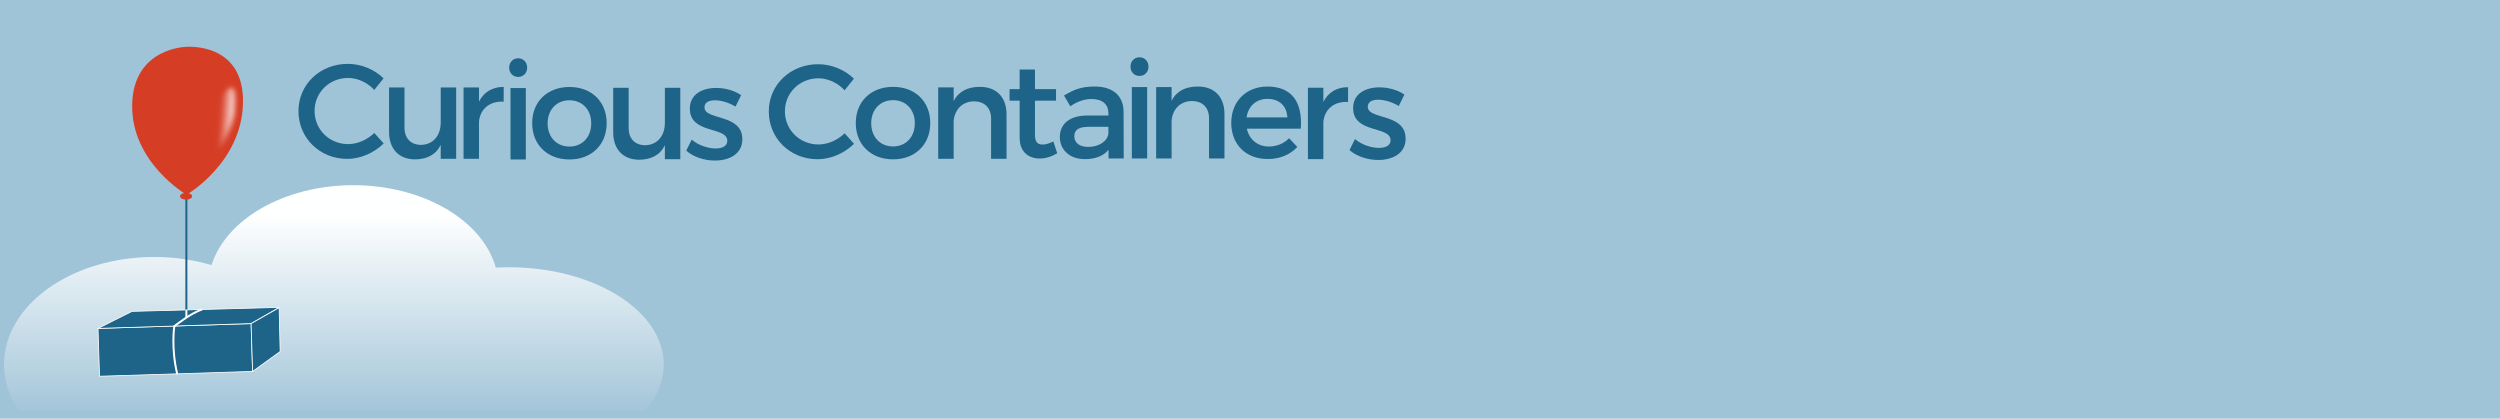
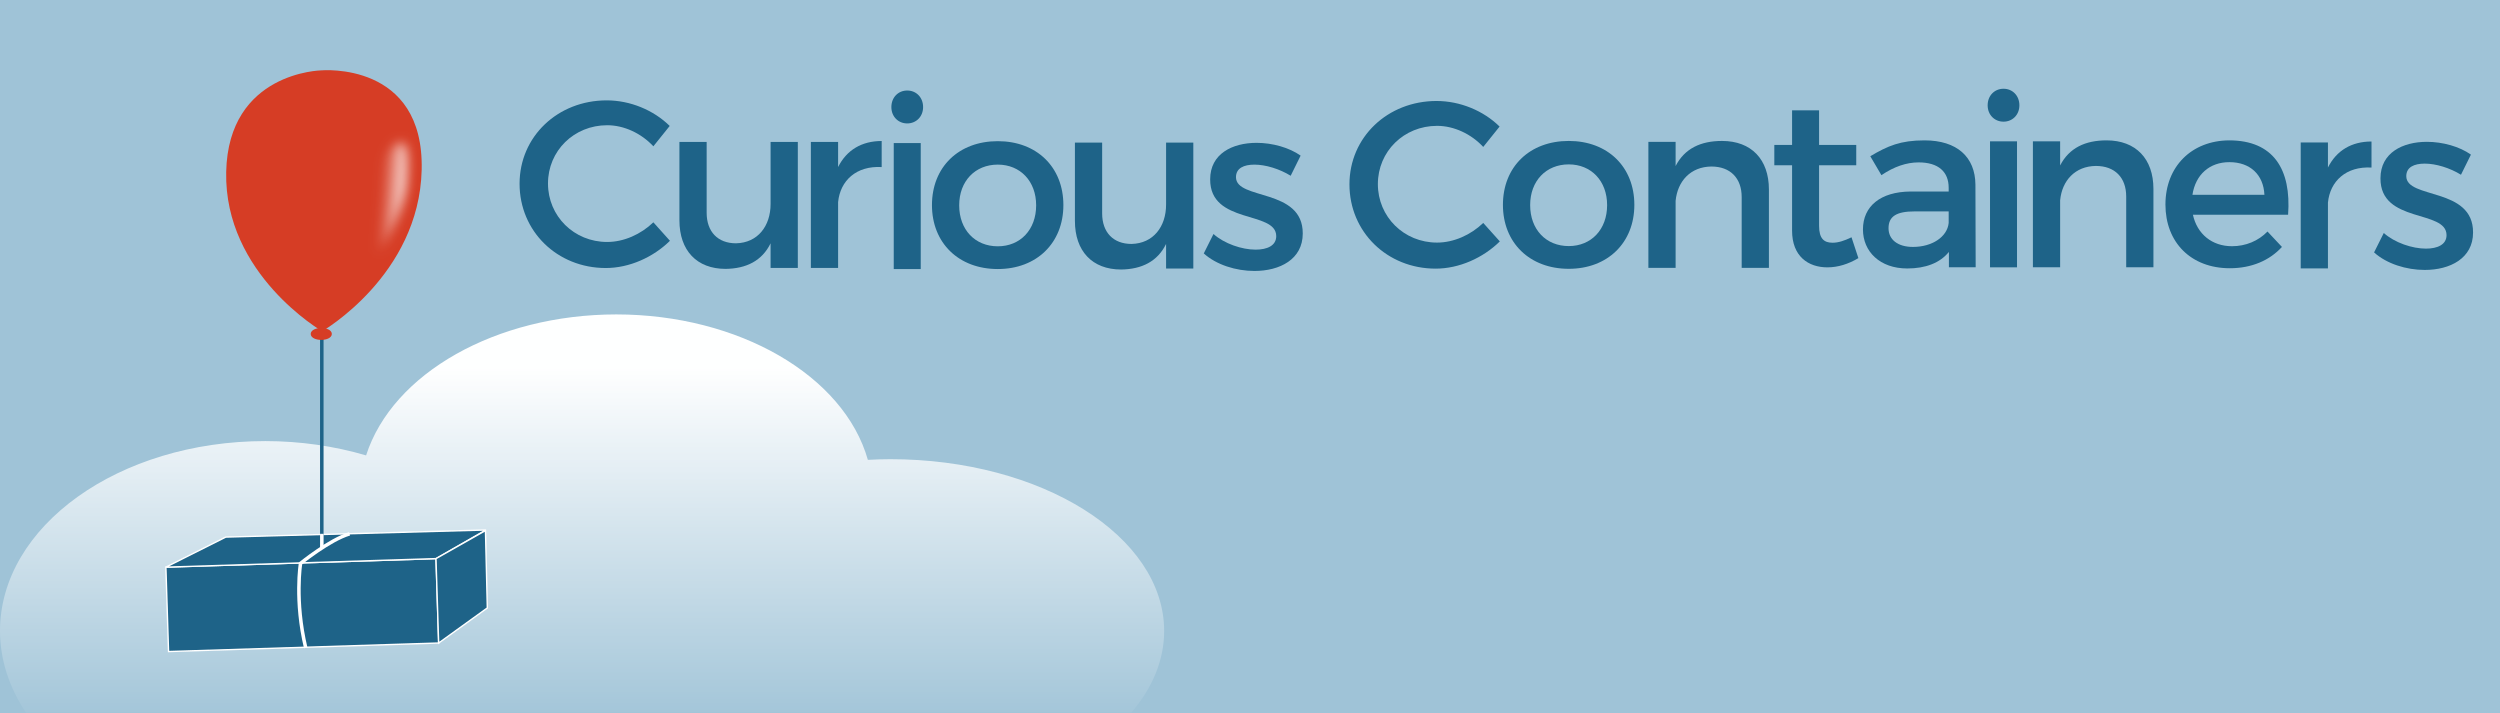
- <svg xmlns="http://www.w3.org/2000/svg" version="1.1" viewBox="0 0 3134.061 524.749">
+ <svg xmlns="http://www.w3.org/2000/svg" version="1.1" viewBox="0 0 1776.25 506.249">
  <defs>
-     <linearGradient id="a" x1="330" x2="347.53" y1="203.73" y2="203.73" gradientTransform="matrix(-.93866 -.060578 -.062065 .91617 754.87 228.01)" gradientUnits="userSpaceOnUse">
+     <linearGradient id="a" y2="203.73" gradientUnits="userSpaceOnUse" x2="347.53" gradientTransform="matrix(-.93866 -.060578 -.062065 .91617 754.87 228.01)" y1="203.73" x1="330">
      <stop stop-color="#fff" offset="0" />
      <stop stop-color="#fff" stop-opacity="0" offset="1" />
    </linearGradient>
-     <filter id="c" x="-.361" y="-.11" width="1.722" height="1.219" color-interpolation-filters="sRGB">
+     <filter id="c" style="color-interpolation-filters:sRGB" height="1.219" width="1.722" y="-.11" x="-.361">
      <feGaussianBlur stdDeviation="3.635" />
    </filter>
-     <linearGradient id="b" x1="295" x2="295" y1="672.36" y2="772.36" gradientTransform="matrix(2.4328,0,0,2.5714,-207.75,-1205.9)" gradientUnits="userSpaceOnUse">
+     <linearGradient id="b" y2="772.36" gradientUnits="userSpaceOnUse" x2="295" gradientTransform="matrix(2.4328 0 0 2.5714 -207.75 -1205.9)" y1="672.36" x1="295">
      <stop stop-color="#fff" offset="0" />
      <stop stop-color="#fff" stop-opacity="0" offset="1" />
    </linearGradient>
  </defs>
-   <g transform="translate(-140 -252.36)">
-     <rect x="150" y="262.36" width="3114.1" height="504.75" fill="#9ec3d7" opacity=".99" stroke="#9ec3d7" stroke-width="20" />
-     <path d="m582.9 484.5a182.46 128.57 0 0 0 -177.79 100.18 188.54 135 0 0 0 -71.572 -10.175 188.54 135 0 0 0 -188.54 135 188.54 135 0 0 0 18.398 57.857h785.46a194.62 122.14 0 0 0 23.28 -57.86 194.62 122.14 0 0 0 -194.62 -122.14 194.62 122.14 0 0 0 -15.9 0.47 182.46 128.57 0 0 0 -178.72 -103.33z" fill="url(#b)" opacity=".99" />
-     <path d="m373.89 496.47s-69.701-40.406-68.185-113.14c1.483-71.2 67.68-72.226 67.68-72.226s73.068-6.57 71.216 70.711c-1.797 74.974-70.711 114.65-70.711 114.65z" fill="#d63d25" fill-rule="evenodd" />
-     <rect transform="rotate(-1.8088)" x="241.77" y="672.03" width="192" height="60" fill="#1e6388" stroke="#fff" />
-     <path d="m305.41 642.71 184.73-5.033-35.376 20.327-191.9 6.06z" fill="#1e6388" stroke="#fff" />
-     <path d="m373.64 500v149.5" fill="none" stroke="#1e6388" stroke-width="2.5" />
-     <path d="m454.77 658.01 35.149-19.919 1.322 54.959-34.577 24.93z" fill="#1e6388" stroke="#fff" />
-     <path d="m393.38 640.39c-14.154 4.202-34.843 20.987-34.843 20.987s-4.325 26.476 3.675 60.054" fill="none" stroke="#fff" stroke-width="2.5" />
-     <ellipse cx="373.26" cy="498.38" rx="6.268" ry="2.985" fill="#d63d25" stroke="#d63d25" stroke-width="2.5" />
-     <path d="m416.02 393.62c1.637 18.821-9.044 48.137-4.502 48.43 4.543 0.293 21.191-32.056 22.467-50.904 1.277-18.848 0.645-28.462-3.897-28.755-4.543-0.293-15.9 10.169-14.068 31.229z" fill="url(#a)" filter="url(#c)" opacity=".853" />
-     <path d="m373.66 640.39v9.503" fill="none" stroke="#fff" stroke-width="2.5" />
+   <g transform="translate(-145 -261.11)">
+     <g>
+       <rect opacity="0.99" height="500" width="1770" stroke="#9ec3d7" y="262.36" x="150" stroke-width="20" fill="#9ec3d7" />
+       <path opacity="0.99" d="m582.9 484.5a182.46 128.57 0 0 0 -177.79 100.18 188.54 135 0 0 0 -71.572 -10.175 188.54 135 0 0 0 -188.54 135 188.54 135 0 0 0 18.398 57.857h785.46a194.62 122.14 0 0 0 23.28 -57.86 194.62 122.14 0 0 0 -194.62 -122.14 194.62 122.14 0 0 0 -15.9 0.47 182.46 128.57 0 0 0 -178.72 -103.33z" fill="url(#b)" />
+       <path d="m373.89 496.47s-69.701-40.406-68.185-113.14c1.483-71.2 67.68-72.226 67.68-72.226s73.068-6.57 71.216 70.711c-1.797 74.974-70.711 114.65-70.711 114.65z" fill-rule="evenodd" fill="#d63d25" />
+       <rect transform="rotate(-1.8088)" height="60" width="192" stroke="#fff" y="672.03" x="241.77" fill="#1e6388" />
+       <path d="m305.41 642.71 184.73-5.033-35.376 20.327-191.9 6.06z" stroke="#fff" fill="#1e6388" />
+     </g>
+     <g>
+       <path d="m373.64 500v149.5" stroke="#1e6388" stroke-width="2.5" fill="none" />
+       <path d="m454.77 658.01 35.149-19.919 1.322 54.959-34.577 24.93z" stroke="#fff" fill="#1e6388" />
+       <path d="m393.38 640.39c-14.154 4.202-34.843 20.987-34.843 20.987s-4.325 26.476 3.675 60.054" stroke="#fff" stroke-width="2.5" fill="none" />
+       <ellipse rx="6.268" ry="2.985" stroke="#d63d25" cy="498.38" cx="373.26" stroke-width="2.5" fill="#d63d25" />
+     </g>
+     <path opacity=".853" d="m416.02 393.62c1.637 18.821-9.044 48.137-4.502 48.43 4.543 0.293 21.191-32.056 22.467-50.904 1.277-18.848 0.645-28.462-3.897-28.755-4.543-0.293-15.9 10.169-14.068 31.229z" filter="url(#c)" fill="url(#a)" />
+     <path d="m373.66 640.39v9.503" stroke="#fff" stroke-width="2.5" fill="none" />
    <g fill="#1e6388">
-       <path d="m576.07 332.42c-34.827 0-61.914 25.741-61.914 59.222 0 33.817 26.751 59.895 61.241 59.895 16.656 0 33.649-7.571 45.594-19.348l-11.777-13.123c-8.917 8.581-21.031 13.964-32.808 13.964-23.554 0-42.061-18.339-42.061-41.556 0-23.218 18.507-41.388 42.061-41.388 11.945 0 24.227 5.72 32.808 14.974l11.609-14.469c-11.44-11.27-28.1-18.17-44.75-18.17z" />
-       <path d="m711.85 361.97h-19.348v44.08c0 15.647-9.085 27.592-24.564 27.929-12.955 0-20.862-8.244-20.862-21.704v-50.305h-19.348v55.689c0 21.367 12.282 34.49 32.808 34.49 14.637-0.168 25.91-5.72 31.966-18.17v17.497h19.348z" />
-       <path d="m740.47 361.97h-19.348v89.506h19.348v-46.772c1.514-15.31 12.955-25.91 30.957-24.9v-18.507c-14.133 0-24.9 6.393-30.957 18.507z" />
-       <path d="m789.59 325.42c-6.393 0-11.272 4.879-11.272 11.777 0 6.73 4.879 11.609 11.272 11.609 6.393 0 11.272-4.879 11.272-11.609 0-6.898-4.879-11.777-11.272-11.777zm9.59 126.86v-89.506h-19.18v89.506z" />
-       <path d="m853.93 361.41c-27.76 0-46.772 18.339-46.772 45.426 0 26.919 19.012 45.426 46.772 45.426 27.592 0 46.604-18.507 46.604-45.426 0-27.087-19.012-45.426-46.604-45.426zm0 16.656c15.983 0 27.256 11.777 27.256 28.938 0 17.329-11.272 29.106-27.256 29.106-16.151 0-27.424-11.777-27.424-29.106 0-17.161 11.272-28.938 27.424-28.938z" />
-       <path d="m992.85 362.42h-19.348v44.08c0 15.647-9.085 27.592-24.564 27.929-12.955 0-20.862-8.244-20.862-21.704v-50.305h-19.348v55.689c0 21.367 12.282 34.49 32.808 34.49 14.637-0.168 25.91-5.72 31.966-18.17v17.497h19.348z" />
-       <path d="m1037.8 362.6c-17.161 0-32.976 7.739-32.976 25.91-0.168 32.303 46.94 22.04 46.94 40.379 0 6.73-6.393 9.59-14.637 9.59-9.758 0-22.208-4.206-29.948-11.104l-6.898 13.796c8.917 8.076 22.881 12.45 36.004 12.45 18.002 0 34.322-8.244 34.322-26.583 0.168-32.471-47.445-23.554-47.445-40.042 0-6.393 5.552-8.917 13.123-8.917 7.907 0 17.834 3.028 25.741 7.907l7.066-14.301c-8.076-5.72-20.021-9.085-31.294-9.085z" />
-       <path d="m1165.7 332.86c-34.827 0-61.914 25.741-61.914 59.222 0 33.817 26.751 59.895 61.241 59.895 16.656 0 33.649-7.571 45.594-19.348l-11.777-13.123c-8.917 8.581-21.03 13.964-32.808 13.964-23.554 0-42.061-18.339-42.061-41.556 0-23.218 18.507-41.388 42.061-41.388 11.945 0 24.227 5.72 32.808 14.974l11.609-14.469c-11.441-11.272-28.097-18.17-44.753-18.17z" />
-       <path d="m1259.6 361.25c-27.76 0-46.772 18.339-46.772 45.426 0 26.919 19.012 45.426 46.772 45.426 27.592 0 46.604-18.507 46.604-45.426 0-27.087-19.012-45.426-46.604-45.426zm0 16.656c15.983 0 27.256 11.777 27.256 28.938 0 17.329-11.272 29.106-27.256 29.106-16.151 0-27.424-11.777-27.424-29.106 0-17.161 11.272-28.938 27.424-28.938z" />
-       <path d="m1368.5 361.25c-15.142 0-26.583 5.384-32.976 17.834v-17.161h-19.348v89.506h19.348v-47.613c1.346-13.964 10.599-24.227 25.405-24.395 13.46 0 21.535 8.244 21.535 21.704v50.305h19.348v-55.689c0-21.367-12.45-34.49-33.312-34.49z" />
-       <path d="m1460.5 429.7c-5.216 2.524-9.422 3.87-13.46 3.87-6.057 0-9.59-2.86-9.59-12.114v-42.902h26.414v-14.469h-26.414v-24.564h-19.18v24.564h-12.618v14.469h12.618v46.435c0 18.339 11.609 26.078 25.068 26.078 7.571 0 14.974-2.355 22.04-6.561l-4.879-14.806z" />
-       <path d="m1529.7 451.02h19.012l-0.168-58.717c-0.168-19.685-13.123-31.462-36.172-31.462-16.993 0-26.078 3.87-38.528 11.272l7.907 13.46c8.917-6.057 17.834-9.085 26.414-9.085 14.133 0 21.367 6.73 21.367 18.002v2.692h-27.087c-21.535 0.168-33.817 10.599-33.817 26.919 0 15.815 12.114 27.76 31.462 27.76 12.955 0 23.218-3.87 29.611-11.777v10.936zm-25.573-14.469c-10.768 0-17.329-5.216-17.329-13.291 0-8.581 5.889-11.945 18.507-11.945h24.227v8.244c-1.01 9.758-11.609 16.993-25.405 16.993z" />
-       <path d="m1568.5 324.17c-6.393 0-11.272 4.879-11.272 11.777 0 6.73 4.879 11.609 11.272 11.609 6.393 0 11.272-4.879 11.272-11.609 0-6.898-4.879-11.777-11.272-11.777zm9.59 126.86v-89.506h-19.18v89.506z" />
-       <path d="m1641.7 360.84c-15.142 0-26.583 5.384-32.976 17.834v-17.161h-19.348v89.506h19.348v-47.613c1.346-13.964 10.599-24.227 25.405-24.395 13.46 0 21.535 8.244 21.535 21.704v50.305h19.348v-55.689c0-21.367-12.45-34.49-33.312-34.49z" />
-       <path d="m1728.8 360.84c-26.583 0.168-45.258 18.507-45.258 45.594 0 26.919 18.17 45.258 45.762 45.258 15.478 0 28.265-5.552 37.014-15.142l-10.263-10.936c-6.561 6.73-15.478 10.431-25.237 10.431-14.132 0-24.732-8.581-27.76-22.377h67.634c2.355-32.303-10.431-52.829-41.893-52.829zm-26.078 38.696c2.187-14.301 12.114-23.218 26.246-23.218 14.637 0 24.227 8.749 24.9 23.218z" />
-       <path d="m1799 362.32h-19.348v89.506h19.348v-46.772c1.514-15.31 12.955-25.91 30.957-24.9v-18.507c-14.132 0-24.9 6.393-30.957 18.507z" />
-       <path d="m1869.3 361.88c-17.161 0-32.976 7.739-32.976 25.91-0.168 32.303 46.94 22.04 46.94 40.379 0 6.73-6.393 9.59-14.637 9.59-9.758 0-22.208-4.206-29.948-11.104l-6.898 13.796c8.917 8.076 22.881 12.45 36.004 12.45 18.002 0 34.322-8.244 34.322-26.583 0.168-32.471-47.445-23.554-47.445-40.042 0-6.393 5.552-8.917 13.123-8.917 7.907 0 17.834 3.028 25.741 7.907l7.066-14.301c-8.076-5.72-20.021-9.085-31.294-9.085z" />
+       <path fill="#1e6388" d="m576.07 332.42c-34.827 0-61.914 25.741-61.914 59.222 0 33.817 26.751 59.895 61.241 59.895 16.656 0 33.649-7.571 45.594-19.348l-11.777-13.123c-8.917 8.581-21.031 13.964-32.808 13.964-23.554 0-42.061-18.339-42.061-41.556 0-23.218 18.507-41.388 42.061-41.388 11.945 0 24.227 5.72 32.808 14.974l11.609-14.469c-11.44-11.27-28.1-18.17-44.75-18.17z" />
+       <path fill="#1e6388" d="m711.85 361.97h-19.348v44.08c0 15.647-9.085 27.592-24.564 27.929-12.955 0-20.862-8.244-20.862-21.704v-50.305h-19.348v55.689c0 21.367 12.282 34.49 32.808 34.49 14.637-0.168 25.91-5.72 31.966-18.17v17.497h19.348v-89.506z" />
+       <path fill="#1e6388" d="m740.47 361.97h-19.348v89.506h19.348v-46.772c1.514-15.31 12.955-25.91 30.957-24.9v-18.507c-14.133 0-24.9 6.393-30.957 18.507v-17.834z" />
+       <path fill="#1e6388" d="m789.59 325.42c-6.393 0-11.272 4.879-11.272 11.777 0 6.73 4.879 11.609 11.272 11.609 6.393 0 11.272-4.879 11.272-11.609 0-6.898-4.879-11.777-11.272-11.777zm9.59 126.86v-89.506h-19.18v89.506h19.18z" />
+       <path fill="#1e6388" d="m853.93 361.41c-27.76 0-46.772 18.339-46.772 45.426 0 26.919 19.012 45.426 46.772 45.426 27.592 0 46.604-18.507 46.604-45.426 0-27.087-19.012-45.426-46.604-45.426zm0 16.656c15.983 0 27.256 11.777 27.256 28.938 0 17.329-11.272 29.106-27.256 29.106-16.151 0-27.424-11.777-27.424-29.106 0-17.161 11.272-28.938 27.424-28.938z" />
+       <path fill="#1e6388" d="m992.85 362.42h-19.348v44.08c0 15.647-9.085 27.592-24.564 27.929-12.955 0-20.862-8.244-20.862-21.704v-50.305h-19.348v55.689c0 21.367 12.282 34.49 32.808 34.49 14.637-0.168 25.91-5.72 31.966-18.17v17.497h19.348v-89.506z" />
+       <path fill="#1e6388" d="m1037.8 362.6c-17.161 0-32.976 7.739-32.976 25.91-0.168 32.303 46.94 22.04 46.94 40.379 0 6.73-6.393 9.59-14.637 9.59-9.758 0-22.208-4.206-29.948-11.104l-6.898 13.796c8.917 8.076 22.881 12.45 36.004 12.45 18.002 0 34.322-8.244 34.322-26.583 0.168-32.471-47.445-23.554-47.445-40.042 0-6.393 5.552-8.917 13.123-8.917 7.907 0 17.834 3.028 25.741 7.907l7.066-14.301c-8.076-5.72-20.021-9.085-31.294-9.085z" />
+       <path fill="#1e6388" d="m1165.7 332.86c-34.827 0-61.914 25.741-61.914 59.222 0 33.817 26.751 59.895 61.241 59.895 16.656 0 33.649-7.571 45.594-19.348l-11.777-13.123c-8.917 8.581-21.03 13.964-32.808 13.964-23.554 0-42.061-18.339-42.061-41.556 0-23.218 18.507-41.388 42.061-41.388 11.945 0 24.227 5.72 32.808 14.974l11.609-14.469c-11.441-11.272-28.097-18.17-44.753-18.17z" />
+       <path fill="#1e6388" d="m1259.6 361.25c-27.76 0-46.772 18.339-46.772 45.426 0 26.919 19.012 45.426 46.772 45.426 27.592 0 46.604-18.507 46.604-45.426 0-27.087-19.012-45.426-46.604-45.426zm0 16.656c15.983 0 27.256 11.777 27.256 28.938 0 17.329-11.272 29.106-27.256 29.106-16.151 0-27.424-11.777-27.424-29.106 0-17.161 11.272-28.938 27.424-28.938z" />
+       <path fill="#1e6388" d="m1368.5 361.25c-15.142 0-26.583 5.384-32.976 17.834v-17.161h-19.348v89.506h19.348v-47.613c1.346-13.964 10.599-24.227 25.405-24.395 13.46 0 21.535 8.244 21.535 21.704v50.305h19.348v-55.689c0-21.367-12.45-34.49-33.312-34.49z" />
+       <path fill="#1e6388" d="m1460.5 429.7c-5.216 2.524-9.422 3.87-13.46 3.87-6.057 0-9.59-2.86-9.59-12.114v-42.902h26.414v-14.469h-26.414v-24.564h-19.18v24.564h-12.618v14.469h12.618v46.435c0 18.339 11.609 26.078 25.068 26.078 7.571 0 14.974-2.355 22.04-6.561l-4.879-14.806z" />
+       <path fill="#1e6388" d="m1529.7 451.02h19.012l-0.168-58.717c-0.168-19.685-13.123-31.462-36.172-31.462-16.993 0-26.078 3.87-38.528 11.272l7.907 13.46c8.917-6.057 17.834-9.085 26.414-9.085 14.133 0 21.367 6.73 21.367 18.002v2.692h-27.087c-21.535 0.168-33.817 10.599-33.817 26.919 0 15.815 12.114 27.76 31.462 27.76 12.955 0 23.218-3.87 29.611-11.777v10.936zm-25.573-14.469c-10.768 0-17.329-5.216-17.329-13.291 0-8.581 5.889-11.945 18.507-11.945h24.227v8.244c-1.01 9.758-11.609 16.993-25.405 16.993z" />
+       <path fill="#1e6388" d="m1568.5 324.17c-6.393 0-11.272 4.879-11.272 11.777 0 6.73 4.879 11.609 11.272 11.609 6.393 0 11.272-4.879 11.272-11.609 0-6.898-4.879-11.777-11.272-11.777zm9.59 126.86v-89.506h-19.18v89.506h19.18z" />
+       <path fill="#1e6388" d="m1641.7 360.84c-15.142 0-26.583 5.384-32.976 17.834v-17.161h-19.348v89.506h19.348v-47.613c1.346-13.964 10.599-24.227 25.405-24.395 13.46 0 21.535 8.244 21.535 21.704v50.305h19.348v-55.689c0-21.367-12.45-34.49-33.312-34.49z" />
+       <path fill="#1e6388" d="m1728.8 360.84c-26.583 0.168-45.258 18.507-45.258 45.594 0 26.919 18.17 45.258 45.762 45.258 15.478 0 28.265-5.552 37.014-15.142l-10.263-10.936c-6.561 6.73-15.478 10.431-25.237 10.431-14.132 0-24.732-8.581-27.76-22.377h67.634c2.355-32.303-10.431-52.829-41.893-52.829zm-26.078 38.696c2.187-14.301 12.114-23.218 26.246-23.218 14.637 0 24.227 8.749 24.9 23.218h-51.146z" />
+       <path fill="#1e6388" d="m1799 362.32h-19.348v89.506h19.348v-46.772c1.514-15.31 12.955-25.91 30.957-24.9v-18.507c-14.132 0-24.9 6.393-30.957 18.507v-17.834z" />
+       <path fill="#1e6388" d="m1869.3 361.88c-17.161 0-32.976 7.739-32.976 25.91-0.168 32.303 46.94 22.04 46.94 40.379 0 6.73-6.393 9.59-14.637 9.59-9.758 0-22.208-4.206-29.948-11.104l-6.898 13.796c8.917 8.076 22.881 12.45 36.004 12.45 18.002 0 34.322-8.244 34.322-26.583 0.168-32.471-47.445-23.554-47.445-40.042 0-6.393 5.552-8.917 13.123-8.917 7.907 0 17.834 3.028 25.741 7.907l7.066-14.301c-8.076-5.72-20.021-9.085-31.294-9.085z" />
    </g>
  </g>
</svg>
